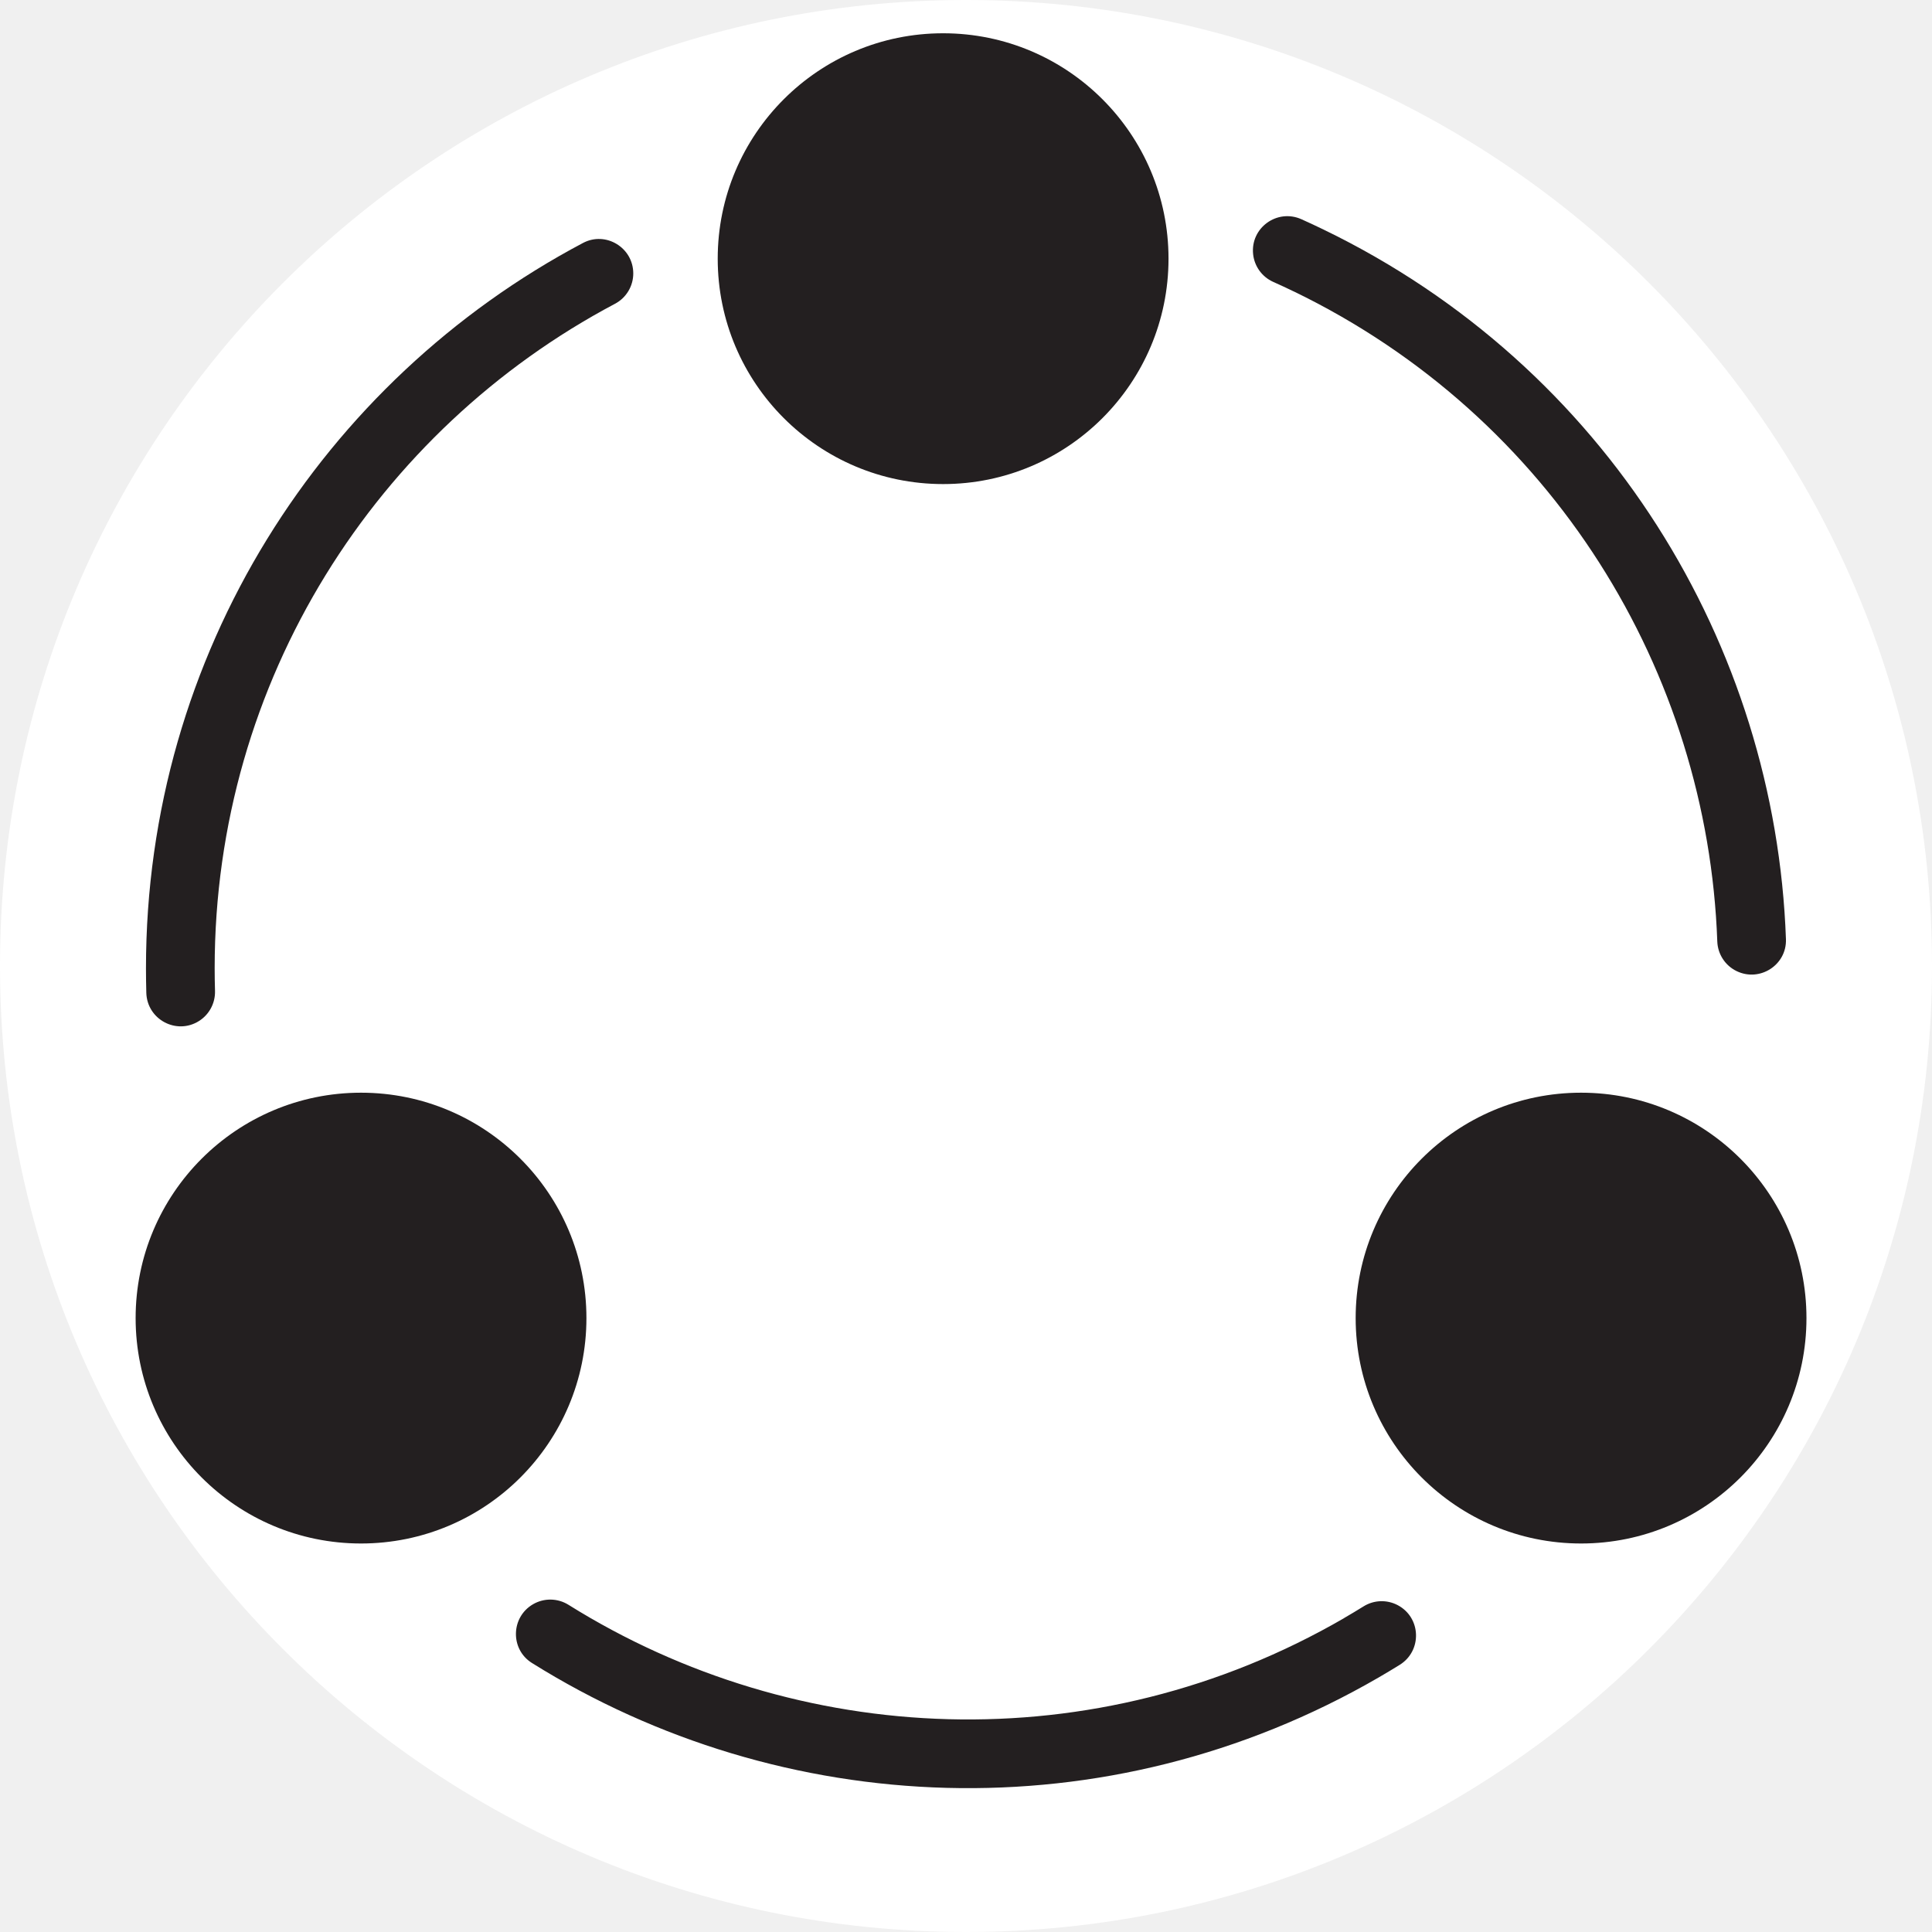
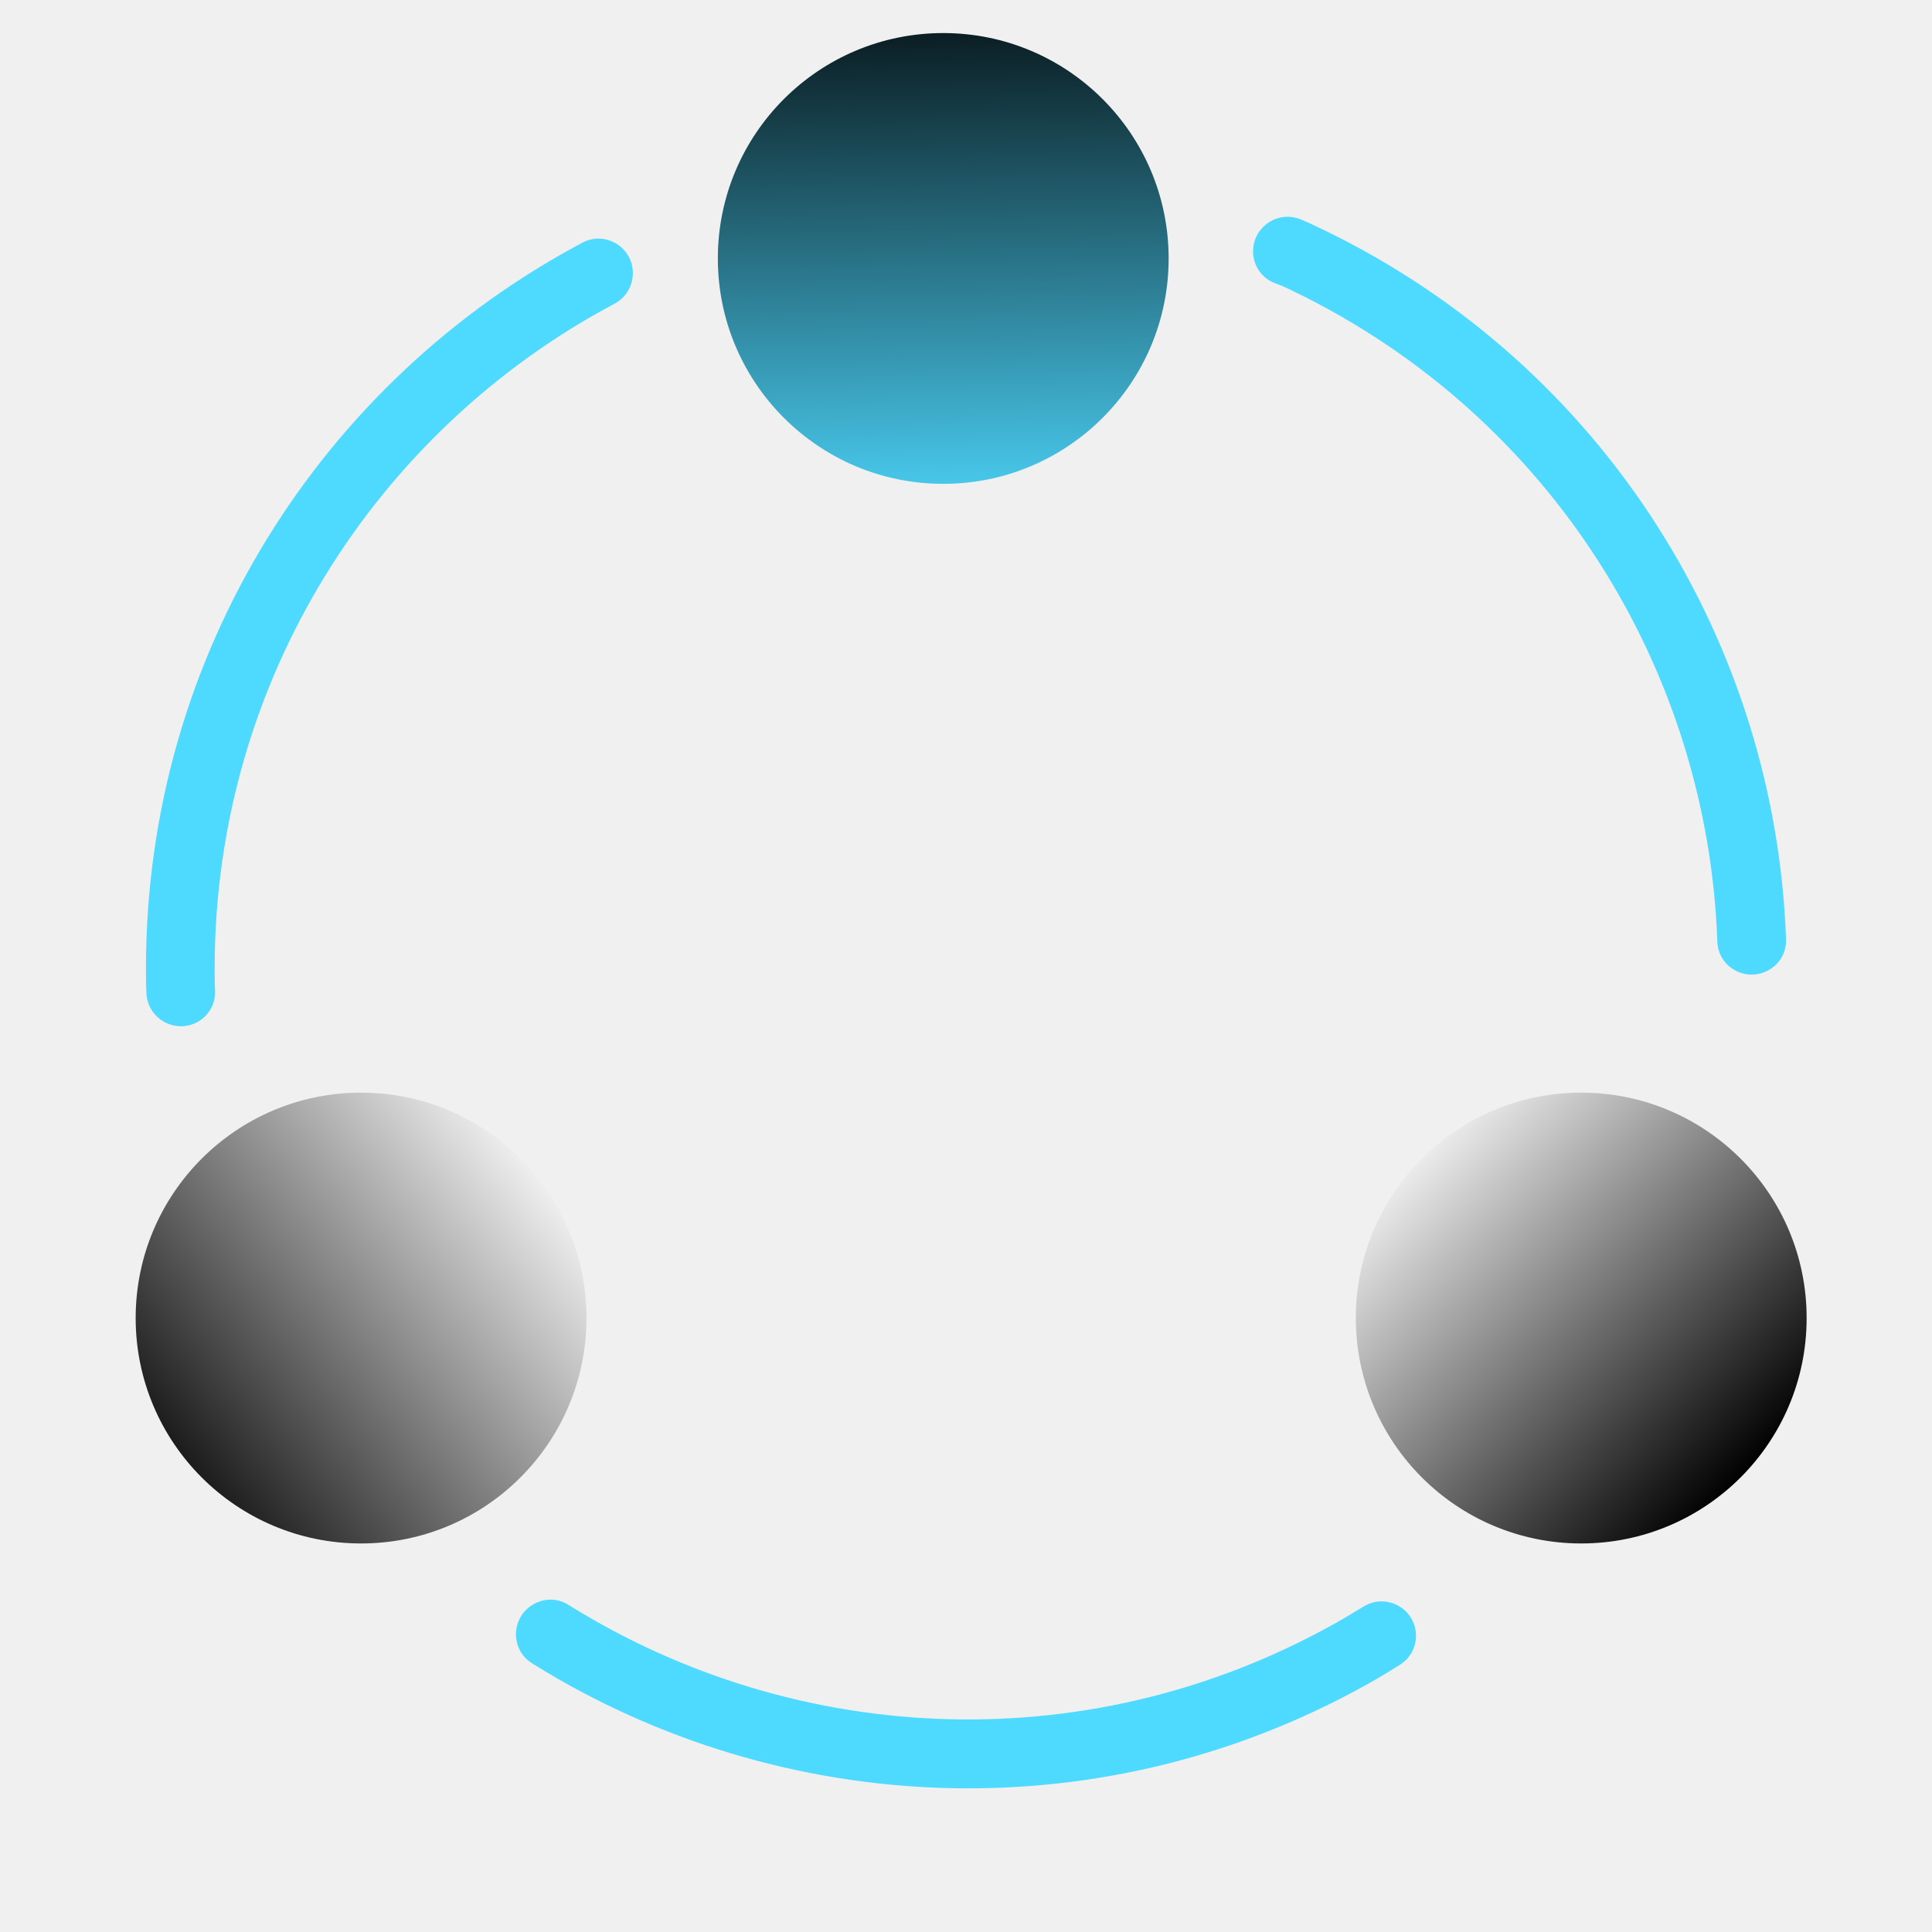
- <svg xmlns="http://www.w3.org/2000/svg" id="Layer_2" data-name="Layer 2" viewBox="0 0 450 450">
-   <defs>
-     <style>
-       .cls-1 {
-         fill: #fff;
-       }
- 
-       .cls-2 {
-         fill: #231f20;
-       }
-     </style>
-   </defs>
-   <g id="Layer_1-2" data-name="Layer 1">
-     <circle class="cls-1" cx="225" cy="225" r="225" />
-     <circle class="cls-2" cx="219.67" cy="60.25" r="52.5" />
-     <circle class="cls-2" cx="84.09" cy="307.01" r="52.5" />
-     <circle class="cls-2" cx="368.26" cy="307.01" r="52.5" />
-     <path class="cls-2" d="m50,225.51c0-67.12,37.79-125.4,93.25-154.76,2.61-1.38,4.25-4.1,4.25-7.06h0c0-6.01-6.4-9.91-11.71-7.1-60.54,32.04-101.79,95.66-101.79,168.92,0,1.92.03,3.83.08,5.74.18,6.2,7.01,9.87,12.26,6.57h0c2.4-1.51,3.82-4.17,3.74-7.01-.05-1.76-.08-3.53-.08-5.3Z" />
-     <path class="cls-2" d="m301.37,67.89c60.4,29.26,96.38,88.69,98.62,151.4.11,2.96,1.84,5.61,4.5,6.9h0c5.41,2.62,11.71-1.44,11.49-7.44-2.44-68.45-41.71-133.31-107.64-165.25-1.73-.84-3.46-1.65-5.2-2.43-5.66-2.54-11.94,2-11.26,8.17h0c.31,2.82,2.09,5.26,4.68,6.42,1.61.72,3.21,1.46,4.81,2.24Z" />
-     <path class="cls-2" d="m313.07,376.89c-58.07,33.65-127.45,30.17-180.66-3.1-2.51-1.57-5.68-1.62-8.24-.14h0c-5.2,3.01-5.37,10.5-.27,13.69,58.07,36.32,133.8,40.12,197.19,3.39,1.66-.96,3.3-1.95,4.92-2.95,5.27-3.27,5.03-11.01-.46-13.91h0c-2.51-1.32-5.53-1.22-7.94.28-1.5.93-3.01,1.84-4.55,2.73Z" />
-   </g>
+ <svg xmlns="http://www.w3.org/2000/svg" version="1.1" id="Layer_2_00000124156012717186310540000017668683033457696406_" x="0px" y="0px" viewBox="0 0 450 450" style="enable-background:new 0 0 450 450;" xml:space="preserve">
+   <style type="text/css">
+ 	.st0{fill:url(#SVGID_1_);}
+ 	.st1{fill:url(#SVGID_00000029740356332815207590000007474712766052830384_);}
+ 	.st2{fill:url(#SVGID_00000142148413054610706410000005160160023924323769_);}
+ 	.st3{fill:#4ED9FF;}
+ </style>
+   <linearGradient id="SVGID_1_" gradientUnits="userSpaceOnUse" x1="220.615" y1="124.05" x2="218.615" y2="-10.95">
+     <stop offset="0" style="stop-color:#4ED9FF" />
+     <stop offset="1" style="stop-color:#000000" />
+   </linearGradient>
+   <circle class="st0" cx="219.7" cy="60.2" r="52.5" />
+   <linearGradient id="SVGID_00000047049759487057172320000003843201563195280778_" gradientUnits="userSpaceOnUse" x1="131.98" y1="269.177" x2="31.98" y2="348.177">
+     <stop offset="0" style="stop-color:#FFFFFF" />
+     <stop offset="1" style="stop-color:#000000" />
+   </linearGradient>
+   <circle style="fill:url(#SVGID_00000047049759487057172320000003843201563195280778_);" cx="84.1" cy="307" r="52.5" />
+   <linearGradient id="SVGID_00000029011731308246019340000004626737742348875926_" gradientUnits="userSpaceOnUse" x1="324.173" y1="263.998" x2="406.173" y2="343.998">
+     <stop offset="0" style="stop-color:#FFFFFF" />
+     <stop offset="1" style="stop-color:#000000" />
+   </linearGradient>
+   <circle style="fill:url(#SVGID_00000029011731308246019340000004626737742348875926_);" cx="368.3" cy="307" r="52.5" />
+   <path class="st3" d="M50,225.5c0-67.1,37.8-125.4,93.2-154.8c2.6-1.4,4.2-4.1,4.2-7.1l0,0c0-6-6.4-9.9-11.7-7.1  C75.2,88.6,34,152.2,34,225.5c0,1.9,0,3.8,0.1,5.7c0.2,6.2,7,9.9,12.3,6.6l0,0c2.4-1.5,3.8-4.2,3.7-7C50,229.1,50,227.3,50,225.5  L50,225.5z" />
+   <path class="st3" d="M301.4,67.9c60.4,29.3,96.4,88.7,98.6,151.4c0.1,3,1.8,5.6,4.5,6.9l0,0c5.4,2.6,11.7-1.4,11.5-7.4  c-2.4-68.4-41.7-133.3-107.6-165.2c-1.7-0.8-3.5-1.7-5.2-2.4c-5.7-2.5-11.9,2-11.3,8.2l0,0c0.3,2.8,2.1,5.3,4.7,6.4  C298.2,66.4,299.8,67.1,301.4,67.9L301.4,67.9z" />
+   <path class="st3" d="M313.1,376.9c-58.1,33.6-127.4,30.2-180.7-3.1c-2.5-1.6-5.7-1.6-8.2-0.1l0,0c-5.2,3-5.4,10.5-0.3,13.7  c58.1,36.3,133.8,40.1,197.2,3.4c1.7-1,3.3-2,4.9-3c5.3-3.3,5-11-0.5-13.9l0,0c-2.5-1.3-5.5-1.2-7.9,0.3  C316.1,375.1,314.6,376,313.1,376.9L313.1,376.9z" />
</svg>
